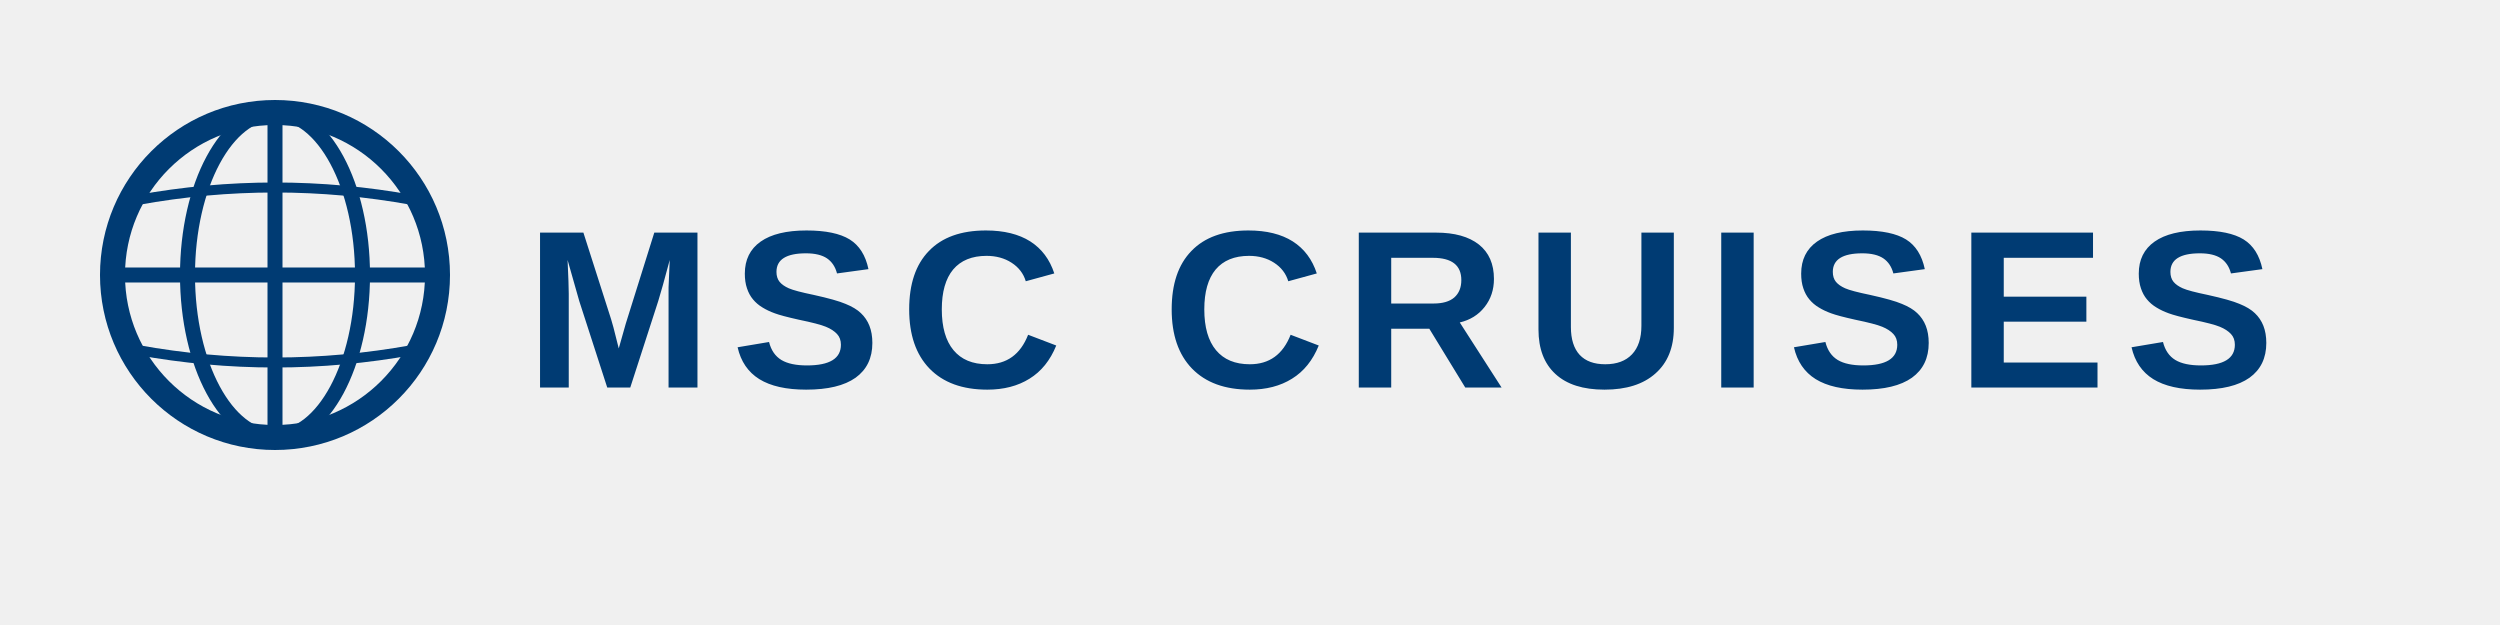
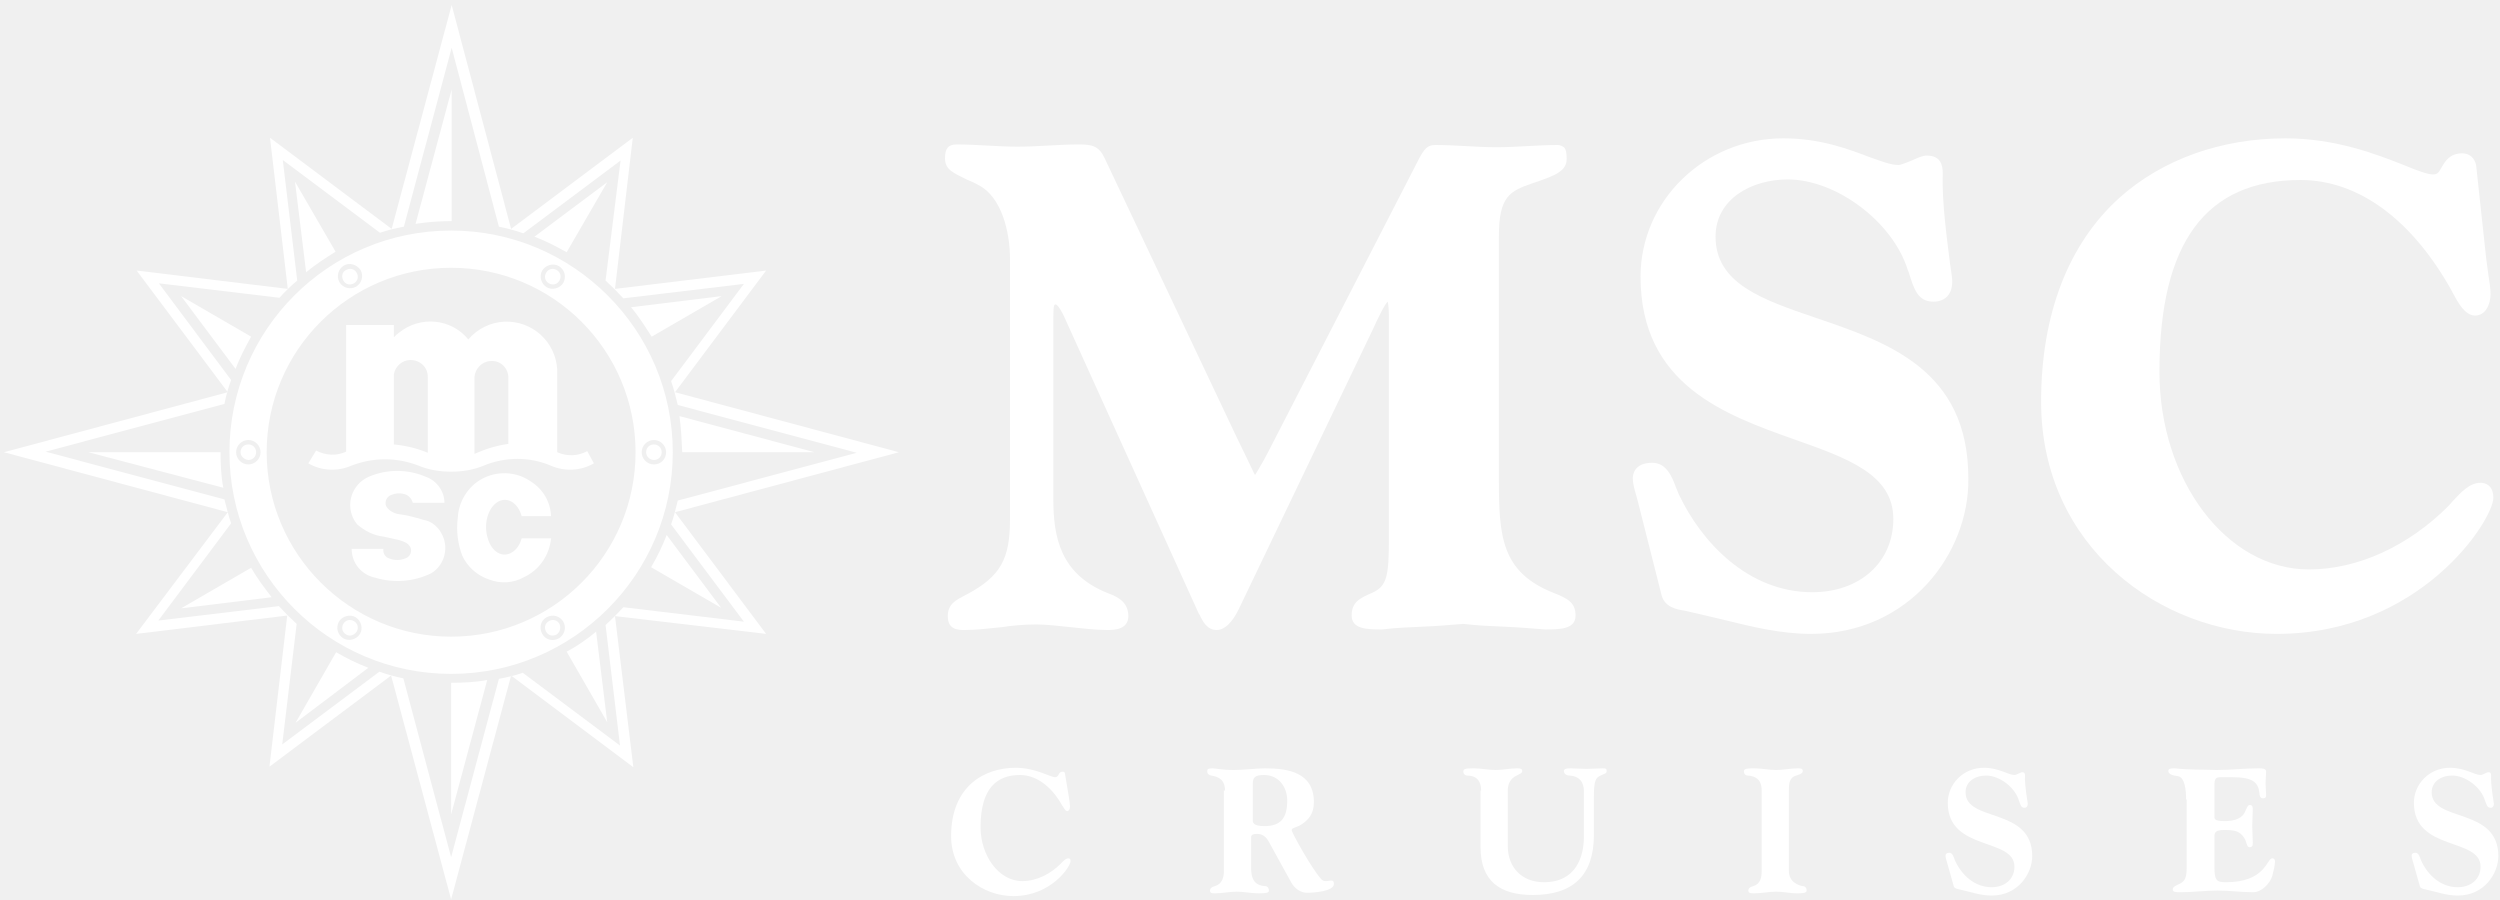
- <svg xmlns="http://www.w3.org/2000/svg" viewBox="0 0 200 50" fill="none">
-   <g transform="translate(8, 8)">
-     <circle cx="14" cy="14" r="13" stroke="#003B73" stroke-width="2" fill="none" />
-     <ellipse cx="14" cy="14" rx="7" ry="13" stroke="#003B73" stroke-width="1.2" fill="none" />
-     <line x1="1" y1="14" x2="27" y2="14" stroke="#003B73" stroke-width="1.2" />
-     <line x1="14" y1="1" x2="14" y2="27" stroke="#003B73" stroke-width="1.2" />
-     <path d="M3,8 Q14,6 25,8" stroke="#003B73" stroke-width="0.8" fill="none" />
-     <path d="M3,20 Q14,22 25,20" stroke="#003B73" stroke-width="0.8" fill="none" />
+ <svg xmlns="http://www.w3.org/2000/svg" width="450px" height="162px" viewBox="0 0 450 162" version="1.1">
+   <defs />
+   <g id="Artboard" stroke="none" stroke-width="1" fill="none" fill-rule="evenodd">
+     <g id="corp_msc_cruises_NEG" fill="#FFFFFF">
+       <path d="M278.1,113.3 C275.6,113.1 273.1,112.9 270.7,112.8 C268.3,112.7 265.9,112.6 263.4,112.3 C261,112.5 258.5,112.7 256.1,112.8 C253.7,112.9 251.2,113 248.8,113.3 C248.7,113.3 248.6,113.3 248.5,113.3 C246,113.3 243.3,113.2 243.3,110.8 C243.3,108.4 244.7,107.7 247,106.7 C249.7,105.5 250,103.6 250,96.8 L250,57.1 C250,55.8 249.9,54.7 249.8,54.3 C249.3,54.7 248.6,56.2 247.8,57.8 L247.3,58.9 L223,109.6 C221.8,112.1 220.4,113.4 219,113.4 C217.3,113.4 216.5,111.9 215.9,110.6 L215.8,110.5 L192,58 C190.8,55.2 190.2,54.8 190,54.8 C189.8,54.8 189.6,54.8 189.6,57.1 L189.6,89.8 C189.6,96.6 190.8,103.4 199.5,106.8 C201.4,107.5 203.1,108.5 203.1,110.9 C203.1,113.4 200.4,113.4 199.3,113.4 C197.1,113.4 194.9,113.1 192.8,112.9 C190.7,112.7 188.6,112.4 186.5,112.4 C184.4,112.4 182.2,112.6 180.2,112.9 C178.1,113.1 175.9,113.4 173.7,113.4 C172.5,113.4 170.6,113.4 170.6,110.9 C170.6,108.7 172.1,108 173.8,107.1 L174.2,106.9 C180.1,103.7 181.8,100.6 181.8,93.5 L181.8,46.6 C181.8,41.8 180.3,35.4 176.1,33.3 C175.4,32.9 174.7,32.6 174.2,32.4 C171.5,31.1 170.1,30.5 170.1,28.5 C170.1,26.7 170.7,26 172.2,26 C174,26 175.9,26.1 177.7,26.2 C179.5,26.3 181.3,26.4 183.2,26.4 C185,26.4 186.9,26.3 188.7,26.2 C190.5,26.1 192.4,26 194.2,26 C196.6,26 197.8,26.3 198.8,28.4 L222.6,78.7 C223.3,80.1 223.8,81.2 224.3,82.2 C225.1,83.8 225.6,85 225.9,85.5 C226.2,85.1 226.9,83.8 227.5,82.8 C227.8,82.2 228.1,81.7 228.4,81.1 L255.1,29.2 C256.4,26.6 257,26.1 258.4,26.1 C260.2,26.1 262.1,26.2 263.9,26.3 C265.7,26.4 267.5,26.5 269.4,26.5 C271.2,26.5 273.1,26.4 274.9,26.3 C276.7,26.2 278.6,26.1 280.4,26.1 C280.8,26.1 281.2,26.3 281.5,26.5 C281.9,26.9 282,27.6 282,28.6 C282,30.8 279.9,31.6 276.4,32.8 L275.8,33 C271.8,34.4 269.8,35.3 269.8,42.5 L269.8,86.5 C269.8,96.6 270.3,103 279.6,106.7 C282.1,107.7 283.6,108.4 283.6,110.8 C283.6,113.3 280.7,113.3 278.1,113.3 Z" id="Shape" fill-rule="nonzero" />
+       <path d="M326,114.1 C320.5,114.1 315.3,112.8 310.4,111.6 C308.2,111.1 305.9,110.5 303.6,110 C303.5,110 303.3,109.9 303.1,109.9 C301.8,109.7 299.7,109.3 299.1,107.2 L294.8,90.2 C294.7,89.8 294.6,89.5 294.5,89.1 C294.2,88.1 293.9,87 293.9,86.1 C293.9,85.4 294.2,83.3 297.4,83.3 C300,83.3 301,85.9 301.7,87.8 C301.9,88.2 302,88.6 302.2,89 C306.2,97.5 314.6,106.6 326.2,106.6 C334.8,106.6 340.8,101.2 340.8,93.4 C340.8,85.4 332.6,82.5 323,79.1 C310.6,74.7 295.3,69.3 295.3,49.8 C295.3,36.1 306.8,24.9 321,24.9 C327.6,24.9 332.6,26.8 336.3,28.2 C338.6,29 340.3,29.7 341.7,29.7 C342.2,29.7 343.3,29.2 344.1,28.9 C345.2,28.4 346.1,28 346.8,28 C349.4,28 349.7,29.8 349.7,31.3 C349.5,36.3 350.5,43.3 351,47.4 C351.3,49.3 351.4,50.2 351.4,50.7 C351.4,53 350.1,54.3 348,54.3 C345.2,54.3 344.5,52 343.6,49.1 L343.4,48.6 C340.7,39.9 330.5,32.3 321.8,32.3 C315.3,32.3 308.8,35.8 308.8,42.6 C308.8,51 317.1,53.9 326.8,57.2 C339.7,61.6 354.3,66.5 354.3,86.1 C354.5,99.6 343.6,114.1 326,114.1 Z" id="Shape" fill-rule="nonzero" />
+       <path d="M409.8,114.1 C389,114.1 367.4,98.5 367.4,72.3 C367.4,56.6 372.3,43.9 381.5,35.6 C389.2,28.7 399.8,24.9 411.4,24.9 C420.4,24.9 427.9,27.8 432.9,29.8 C435.1,30.7 437,31.4 437.9,31.4 C438.8,31.4 439,31 439.5,30.1 C440.1,29.1 440.9,27.6 443.2,27.6 C444.5,27.6 445.4,28.4 445.7,29.7 L447.5,46.4 C447.6,47.4 447.8,48.4 447.9,49.4 C448.1,50.7 448.3,52 448.3,52.9 C448.3,54.8 447.4,56.8 445.5,56.8 C443.7,56.8 442.4,54.4 441.6,52.9 C441.5,52.7 441.4,52.6 441.4,52.5 C434.2,39.5 424.5,32.4 414.1,32.4 C397,32.4 388.7,43.7 388.7,66.9 C388.7,86.5 400.8,102.5 415.6,102.5 C424.4,102.5 433.5,98.3 440.7,91.1 C441,90.8 441.2,90.5 441.5,90.2 C442.9,88.7 444.5,86.9 446.5,86.9 C447.2,86.9 448.8,87.2 448.8,89.6 C448.8,93.6 435.7,114.1 409.8,114.1 Z" id="Shape" fill-rule="nonzero" />
+       <g id="Group" transform="translate(171, 138)" fill-rule="nonzero">
+         <path d="M21.4,5.5 C21.5,6.1 21.6,6.8 21.6,7.2 C21.6,7.6 21.4,8 21.1,8 C20.7,8 20.4,7.2 20.2,7 C18.2,3.4 15.4,1.5 12.6,1.5 C8.5,1.5 5.5,3.8 5.5,10.9 C5.5,15.9 8.7,20.6 13,20.6 C15.7,20.6 18.2,19.2 19.9,17.5 C20.3,17.1 20.8,16.5 21.3,16.5 C21.6,16.5 21.7,16.7 21.7,17 C21.7,18 18.2,23.3 11.4,23.3 C6,23.3 0.2,19.4 0.2,12.5 C0.2,3.5 6.2,0.2 11.8,0.2 C15.4,0.2 18.1,1.9 18.9,1.9 C19.7,1.9 19.4,0.9 20.3,0.9 C20.6,0.9 20.7,1.1 20.7,1.3 L21.4,5.5 Z" id="Shape" />
+         <path d="M49.5,4.3 C49.5,2.4 48.4,1.8 47,1.6 C46.6,1.5 46.3,1.3 46.3,0.8 C46.3,0.5 46.4,0.3 47.2,0.3 C48,0.3 48.8,0.6 51.1,0.6 C52.8,0.6 55.2,0.3 56.7,0.3 C61,0.3 65.5,1.1 65.5,6.4 C65.5,8.6 64.4,9.7 63.1,10.5 C62.5,10.9 61.5,11 61.5,11.4 C61.5,11.9 65.1,18.3 66.7,20.1 C67,20.5 67.3,20.6 67.6,20.6 C68,20.6 68.3,20.5 68.6,20.5 C69,20.5 69.1,20.7 69.1,21.1 C69.1,22.5 65.3,22.7 64.2,22.7 C63.3,22.7 62.1,22.1 61.4,20.8 L57.6,13.9 C57.1,12.9 56.5,12.1 55.3,12.1 C54.5,12.1 54.2,12.3 54.2,12.7 L54.2,18.2 C54.2,20.8 55.3,21.4 56.7,21.5 C57.1,21.5 57.4,21.8 57.4,22.3 C57.4,22.7 57,22.8 55.5,22.8 C54.2,22.8 52.9,22.5 51.6,22.5 C50.3,22.5 49,22.8 47.7,22.8 C47.2,22.8 46.8,22.8 46.8,22.3 C46.8,21.8 47.3,21.6 47.7,21.5 C49,21.1 49.3,19.9 49.3,18.8 L49.3,4.3 L49.5,4.3 Z M54.5,9.6 C54.5,10 54.5,10.7 56.6,10.7 C59.5,10.7 60.7,9.3 60.7,6.1 C60.7,3.8 59.3,1.5 56.5,1.5 C54.8,1.5 54.5,2 54.5,3.2 L54.5,9.6 Z" id="Shape" />
+         <path d="M95.6,4.3 C95.6,2.3 94.5,1.6 93.1,1.6 C92.7,1.6 92.4,1.3 92.4,0.9 C92.4,0.4 92.7,0.3 94.3,0.3 C95.6,0.3 96.9,0.6 98.2,0.6 C99.5,0.6 100.8,0.3 102.1,0.3 C102.9,0.3 103,0.5 103,0.8 C103,1.2 102.5,1.3 102,1.6 C100.9,2.1 100.4,3.1 100.4,4.3 L100.4,14.3 C100.4,18.1 102.9,20.8 106.9,20.8 C112.7,20.8 114.1,16.2 114.1,12.6 L114.1,4.4 C114.1,2.8 113.3,1.7 111.5,1.6 C111,1.6 110.5,1.3 110.5,0.8 C110.5,0.4 110.9,0.3 111.7,0.3 C112.7,0.3 113.6,0.4 114.6,0.4 C115.6,0.4 116.5,0.3 117.5,0.3 C118.1,0.3 118.2,0.4 118.2,0.8 C118.2,1.3 117.6,1.3 117.1,1.6 C116.2,2 115.9,2.6 115.9,5.4 L115.9,12.3 C115.9,19.5 112.2,23.1 104.9,23.1 C99,23.1 95.5,20.6 95.5,14.5 L95.5,4.3 L95.6,4.3 Z" id="Shape" />
+         <path d="M151,18.8 C151,20.8 152.8,21.4 153.5,21.5 C153.9,21.5 154.2,21.8 154.2,22.3 C154.2,22.8 153.3,22.8 152.3,22.8 C151.3,22.8 150,22.5 148.7,22.5 C147.4,22.5 146.1,22.8 144.8,22.8 C144.2,22.8 143.7,22.8 143.7,22.3 C143.7,21.8 144.2,21.6 144.6,21.5 C145.9,21.1 146.1,19.9 146.1,18.8 L146.1,4.3 C146.1,2.3 145,1.7 143.6,1.6 C143.2,1.6 142.9,1.3 142.9,0.8 C142.9,0.3 143.8,0.3 144.8,0.3 C146.1,0.3 147.4,0.6 148.7,0.6 C150,0.6 151.3,0.3 152.6,0.3 C153.1,0.3 153.5,0.3 153.5,0.8 C153.5,1.3 152.6,1.5 152.3,1.6 C151,2 151,3.2 151,4.3 L151,18.8 Z" id="Shape" />
+         <path d="M179.4,17 C179.3,16.7 179.2,16.3 179.2,16 C179.2,15.8 179.3,15.5 179.9,15.5 C180.5,15.5 180.7,16.4 180.9,16.9 C182.1,19.5 184.4,21.7 187.5,21.7 C189.8,21.7 191.6,20.3 191.6,18 C191.6,12.7 179.6,15.3 179.6,6.5 C179.6,3.2 182.3,0.2 186.1,0.2 C188.8,0.2 190.5,1.5 191.6,1.5 C192,1.5 192.7,1 193,1 C193.4,1 193.5,1.2 193.5,1.6 C193.4,3.4 194,6.4 194,6.7 C194,7.1 193.8,7.4 193.4,7.4 C192.8,7.4 192.7,6.9 192.4,6.1 C191.7,3.7 188.9,1.6 186.5,1.6 C184.5,1.6 182.8,2.7 182.8,4.6 C182.8,10.1 194.8,7.2 194.8,16.1 C194.8,19.2 192.3,23.2 187.5,23.2 C185.4,23.2 183.6,22.5 181.7,22.1 C181.4,22 180.9,22 180.7,21.6 L179.4,17 Z" id="Shape" />
+         <path d="M222.5,5.9 C222.5,4.3 222.3,1.9 221,1.7 C220,1.6 219.3,1.3 219.3,0.8 C219.3,0.3 219.8,0.3 220.5,0.3 C223,0.6 225.5,0.5 228,0.6 C230.5,0.6 233,0.3 235.5,0.3 C236.2,0.3 236.9,0.3 236.9,0.9 C236.9,1.6 236.8,2.3 236.8,3 C236.8,3.7 236.9,4.4 236.9,5.1 C236.9,5.5 236.8,5.7 236.3,5.7 C235.8,5.7 235.7,5.1 235.7,4.8 C235.5,2.8 234.5,1.9 230.8,1.9 L228.7,1.9 C227.8,1.9 227.6,2.2 227.6,3.4 L227.6,9.1 C227.6,9.6 228.1,9.8 229.4,9.8 C231.3,9.8 232.7,9.3 233.2,7.9 C233.6,7 233.7,6.9 234,6.9 C234.5,6.9 234.5,7.4 234.5,7.8 C234.5,8.8 234.4,9.7 234.4,10.7 C234.4,11.7 234.5,12.6 234.5,13.6 C234.5,14.1 234.5,14.5 233.9,14.5 C233.4,14.5 233.4,13.5 233,12.9 C232.2,11.6 231.3,11.4 229.4,11.4 C227.8,11.4 227.6,11.8 227.6,12.6 L227.6,18.1 C227.6,20.5 228,20.8 229.7,20.8 C233.1,20.8 235,19.8 236.1,18.7 C237.2,17.6 237.5,16.5 238,16.5 C238.4,16.5 238.5,16.8 238.5,17.1 C238.5,17.7 238.2,19 238,19.7 C237.6,21 236.1,22.6 234.6,22.6 C232.4,22.6 230.3,22.3 228.1,22.3 C225.9,22.3 223.8,22.6 221.6,22.6 C220.6,22.6 220.1,22.6 220.1,22.1 C220.1,21.6 220.7,21.4 221.3,21.1 C222.4,20.6 222.6,19.8 222.6,18 L222.6,5.9 L222.5,5.9 Z" id="Shape" />
+         <path d="M263.3,17 C263.2,16.7 263.1,16.3 263.1,16 C263.1,15.8 263.2,15.5 263.8,15.5 C264.4,15.5 264.6,16.4 264.8,16.9 C266,19.5 268.3,21.7 271.4,21.7 C273.7,21.7 275.5,20.3 275.5,18 C275.5,12.7 263.5,15.3 263.5,6.5 C263.5,3.2 266.2,0.2 270,0.2 C272.7,0.2 274.4,1.5 275.5,1.5 C275.9,1.5 276.6,1 276.9,1 C277.3,1 277.4,1.2 277.4,1.6 C277.3,3.4 277.9,6.4 277.9,6.7 C277.9,7.1 277.7,7.4 277.3,7.4 C276.7,7.4 276.6,6.9 276.3,6.1 C275.6,3.7 272.8,1.6 270.4,1.6 C268.4,1.6 266.7,2.7 266.7,4.6 C266.7,10.1 278.7,7.2 278.7,16.1 C278.7,19.2 276.2,23.2 271.4,23.2 C269.3,23.2 267.5,22.5 265.6,22.1 C265.3,22 264.8,22 264.6,21.6 L263.3,17 Z" id="Shape" />
+       </g>
+       <g id="Group">
+         <path d="M74.8,40.3 L81.3,16.1 L81.3,39.8 C77.6,39.8 74.8,40.3 74.8,40.3 Z" id="Shape" fill-rule="nonzero" />
+         <path d="M42.4,66.4 L32.6,53.3 L45.2,60.6 C44.1,62.6 43.2,64.3 42.4,66.4 Z" id="Shape" fill-rule="nonzero" />
+         <path d="M40.2,87.8 L15.9,81.4 C15.9,81.4 39.7,81.4 39.7,81.4 C39.7,83.6 39.8,85.8 40.2,87.8 Z" id="Shape" fill-rule="nonzero" />
+         <path d="M55.1,49 L53.1,32.7 L60.4,45.3 C58.5,46.5 56.8,47.6 55.1,49 Z" id="Shape" fill-rule="nonzero" />
+         <path d="M66.3,120.2 L53.2,130.1 L60.5,117.4 C62.4,118.5 64.2,119.4 66.3,120.2 Z" id="Shape" fill-rule="nonzero" />
+         <path d="M87.7,122.4 L81.2,146.6 C81.2,146.6 81.2,122.9 81.2,122.9 C83.4,122.9 85.6,122.8 87.7,122.4 Z" id="Shape" fill-rule="nonzero" />
+         <path d="M48.9,107.5 L32.6,109.5 L45.2,102.2 C46.3,104.1 47.5,105.7 48.9,107.5 Z" id="Shape" fill-rule="nonzero" />
+         <path d="M120,96.3 L129.8,109.4 L117.2,102.1 C118.3,100.2 119.2,98.4 120,96.3 Z" id="Shape" fill-rule="nonzero" />
+         <path d="M122.3,74.9 L146.6,81.4 C146.6,81.4 122.8,81.4 122.8,81.4 C122.7,79.2 122.6,77 122.3,74.9 Z" id="Shape" fill-rule="nonzero" />
+         <path d="M107.3,113.7 L109.3,130 L102,117.3 C103.9,116.3 105.6,115.1 107.3,113.7 Z" id="Shape" fill-rule="nonzero" />
+         <path d="M96.2,42.6 L109.3,32.8 L102,45.4 C100,44.3 98.3,43.4 96.2,42.6 Z" id="Shape" fill-rule="nonzero" />
+         <path d="M113.6,55.3 L129.9,53.3 L117.3,60.6 C116,58.6 115,57 113.6,55.3 Z" id="Shape" fill-rule="nonzero" />
+         <path d="M81.2,154.3 L72.6,122.1 C71.1,121.8 69.7,121.4 68.3,120.9 L50.8,134 L53.4,112.3 C52.3,111.3 51.2,110.2 50.2,109.1 L28.5,111.7 L41.6,94.2 C41.1,92.8 40.8,91.4 40.4,89.9 L8.2,81.3 L40.4,72.7 C40.7,71.1 41.1,69.8 41.6,68.4 L28.6,51 L50.3,53.6 C51.3,52.5 52.3,51.5 53.5,50.5 L50.9,28.8 L68.4,41.9 C69.8,41.4 71.2,41.1 72.7,40.8 L81.3,8.6 L89.8,40.8 C91.3,41.1 92.8,41.5 94.2,42 L111.7,28.9 L109,50.5 C110.1,51.5 111.1,52.5 112.2,53.7 L133.9,51.1 L120.8,68.6 C121.3,70 121.6,71.3 122,72.9 L154.2,81.5 L122,90.1 C121.6,91.7 121.3,93 120.8,94.4 L133.9,111.9 L112.2,109.3 C111.2,110.4 110.1,111.5 109,112.5 L111.6,134.2 L94.1,121.1 C92.7,121.6 91.3,121.9 89.8,122.2 L81.2,154.3 Z M92,121.6 L81.2,161.9 L70.4,121.6 L48.5,138 L51.7,110.8 L24.5,114.1 L41,92.2 L0.7,81.4 L41,70.6 L24.6,48.7 L51.8,52 L48.6,24.8 L70.5,41.2 L81.3,0.9 L92,41.2 L113.9,24.8 L110.7,52 L137.9,48.7 L121.5,70.6 L161.8,81.4 L121.5,92.2 L137.9,114.1 L110.7,110.9 L114,138.1 L92,121.6 Z" id="Shape" />
+         <path d="M119.1,81.4 C119.1,82.2 118.5,82.8 117.7,82.8 C117,82.8 116.3,82.2 116.3,81.4 C116.3,80.6 116.9,80 117.7,80 C118.5,80 119.1,80.6 119.1,81.4 Z" id="Shape" fill-rule="nonzero" />
+         <path d="M100.2,48.6 C100.9,49 101.1,49.8 100.7,50.5 C100.3,51.2 99.5,51.4 98.8,51 C98.1,50.6 97.9,49.8 98.3,49.1 C98.7,48.4 99.5,48.2 100.2,48.6 Z" id="Shape" fill-rule="nonzero" />
+         <path d="M62.3,48.6 C63,48.2 63.8,48.4 64.2,49.1 C64.6,49.8 64.4,50.6 63.7,51 C63,51.4 62.2,51.2 61.8,50.5 C61.4,49.8 61.6,48.9 62.3,48.6 Z" id="Shape" fill-rule="nonzero" />
+         <path d="M43.3,81.4 C43.3,80.6 43.9,80 44.7,80 C45.5,80 46.1,80.6 46.1,81.4 C46.1,82.2 45.5,82.8 44.7,82.8 C43.9,82.7 43.3,82.1 43.3,81.4 Z" id="Shape" fill-rule="nonzero" />
+         <path d="M62.3,114.2 C61.6,113.8 61.4,113 61.8,112.3 C62.2,111.6 63,111.4 63.7,111.8 C64.4,112.2 64.6,113 64.2,113.7 C63.7,114.4 62.9,114.6 62.3,114.2 Z" id="Shape" fill-rule="nonzero" />
+         <path d="M48,81.4 C48,63 62.9,48.2 81.2,48.2 C99.6,48.2 114.4,63.1 114.4,81.4 C114.4,99.8 99.5,114.6 81.2,114.6 C62.9,114.6 48,99.7 48,81.4 Z M41.3,81.4 C41.3,59.4 59.1,41.5 81.2,41.5 C103.2,41.5 121.1,59.4 121.1,81.4 C121.1,103.4 103.2,121.3 81.2,121.3 C59.2,121.3 41.3,103.4 41.3,81.4 Z M119.9,81.4 C119.9,80.2 118.9,79.2 117.7,79.2 C116.5,79.2 115.5,80.2 115.5,81.4 C115.5,82.6 116.5,83.6 117.7,83.6 C119,83.6 119.9,82.6 119.9,81.4 Z M100.6,47.9 C99.6,47.3 98.2,47.7 97.6,48.7 C97,49.7 97.4,51.1 98.4,51.7 C99.4,52.3 100.8,51.9 101.4,50.9 C102,49.8 101.6,48.5 100.6,47.9 Z M61.9,47.8 C60.9,48.4 60.5,49.7 61.1,50.8 C61.7,51.8 63,52.2 64.1,51.6 C65.1,51 65.5,49.7 64.9,48.6 C64.2,47.6 62.9,47.2 61.9,47.8 Z M42.5,81.4 C42.5,82.6 43.5,83.6 44.7,83.6 C45.9,83.6 46.9,82.6 46.9,81.4 C46.9,80.2 45.9,79.2 44.7,79.2 C43.5,79.2 42.5,80.2 42.5,81.4 Z M61.8,114.9 C62.8,115.5 64.2,115.1 64.8,114.1 C65.4,113.1 65,111.7 64,111.1 C63,110.5 61.6,110.9 61,111.9 C60.4,113 60.8,114.3 61.8,114.9 Z M100.6,114.9 C101.6,114.3 102,113 101.4,111.9 C100.8,110.9 99.5,110.5 98.4,111.1 C97.3,111.7 97,113 97.6,114.1 C98.2,115.2 99.5,115.5 100.6,114.9 Z" id="Shape" />
+         <path d="M100.2,114.2 C99.5,114.6 98.7,114.4 98.3,113.7 C97.9,113 98.1,112.2 98.8,111.8 C99.5,111.4 100.3,111.6 100.7,112.3 C101,113 100.8,113.8 100.2,114.2 Z" id="Shape" fill-rule="nonzero" />
+         <path d="M69,99.1 C69,99.7 69.4,100.3 70,100.5 C71,100.9 72,100.9 73,100.5 C73.6,100.3 74,99.7 74,99.1 C74,98.5 73.6,98 73.1,97.7 C72.7,97.5 72.2,97.3 71.8,97.2 C71.2,97.1 70.6,96.9 70,96.8 C69.7,96.7 69.4,96.7 69.1,96.6 C67.3,96.4 65.7,95.6 64.3,94.4 C64,94 63.7,93.6 63.5,93.1 C62.3,90.4 63.5,87.2 66.2,85.9 C69.5,84.4 73.3,84.4 76.6,85.8 C78.6,86.5 80,88.4 80,90.5 L74.3,90.5 C74.1,89.7 73.4,89 72.6,88.9 C71.9,88.7 71.1,88.8 70.4,89.1 C69.6,89.4 69.2,90.3 69.5,91.1 C69.9,91.8 70.7,92.3 71.5,92.5 C73.1,92.7 74.7,93.1 76.3,93.6 C77,93.7 77.6,94 78.1,94.4 C78.6,94.8 79.1,95.3 79.4,95.9 C80.9,98.4 80.1,101.7 77.6,103.2 C74.5,104.7 70.9,105 67.6,104 C65.1,103.5 63.3,101.4 63.3,98.8 L69,98.8 L69,99.1 Z M99.2,93 C99.1,90.4 97.8,88.1 95.6,86.7 C92.5,84.5 88.2,84.7 85.3,87.2 C83.6,88.7 82.5,90.9 82.4,93.2 C82.1,95.5 82.4,97.9 83.2,100 C84.1,102 85.9,103.6 88,104.3 C90.1,105.1 92.3,105 94.3,103.9 C97.1,102.6 98.9,99.9 99.2,96.9 L93.9,96.9 C93.6,98 93,98.9 92.2,99.4 C90.5,100.5 88.5,99.4 87.8,96.9 C87,94.4 87.8,91.5 89.5,90.4 C91.2,89.3 93.2,90.4 93.9,92.9 L99.2,92.9 L99.2,93 Z M91.5,79.9 L91.5,67.7 C91.3,66 89.9,64.8 88.2,65 C86.7,65.1 85.5,66.4 85.4,67.9 L85.4,81.7 C87.4,80.8 89.4,80.2 91.5,79.9 Z M77,81.5 L77,67.8 C77,66.1 75.6,64.8 73.9,64.8 C72.4,64.8 71.2,65.9 70.9,67.3 L70.9,80 C73,80.2 75.1,80.7 77,81.5 Z M106.9,83.4 C104.5,84.8 101.6,84.9 99.1,83.8 C95.3,82.2 91,82.2 87.1,83.8 C85.2,84.6 83.2,84.9 81.2,84.9 C79.2,84.9 77.2,84.6 75.3,83.8 C71.4,82.3 67.2,82.3 63.3,83.8 C60.8,84.9 57.9,84.8 55.5,83.4 L56.9,81.1 C58.6,82 60.6,82.1 62.3,81.3 L62.3,58.5 L70.9,58.5 L70.9,60.7 C71.2,60.4 71.5,60.1 71.8,59.9 C75.6,56.8 81.2,57.3 84.3,61.1 C85.9,59.2 88.3,58 90.8,57.9 C95.8,57.7 100,61.5 100.3,66.5 L100.3,81.4 C102.1,82.2 104.1,82.1 105.7,81.2 L106.9,83.4 Z" id="Shape" />
+       </g>
+     </g>
  </g>
-   <text x="42" y="31" font-family="Arial Narrow, Arial, Helvetica, sans-serif" font-size="18" font-weight="800" fill="#003B73" letter-spacing="1.5">MSC CRUISES</text>
</svg>
